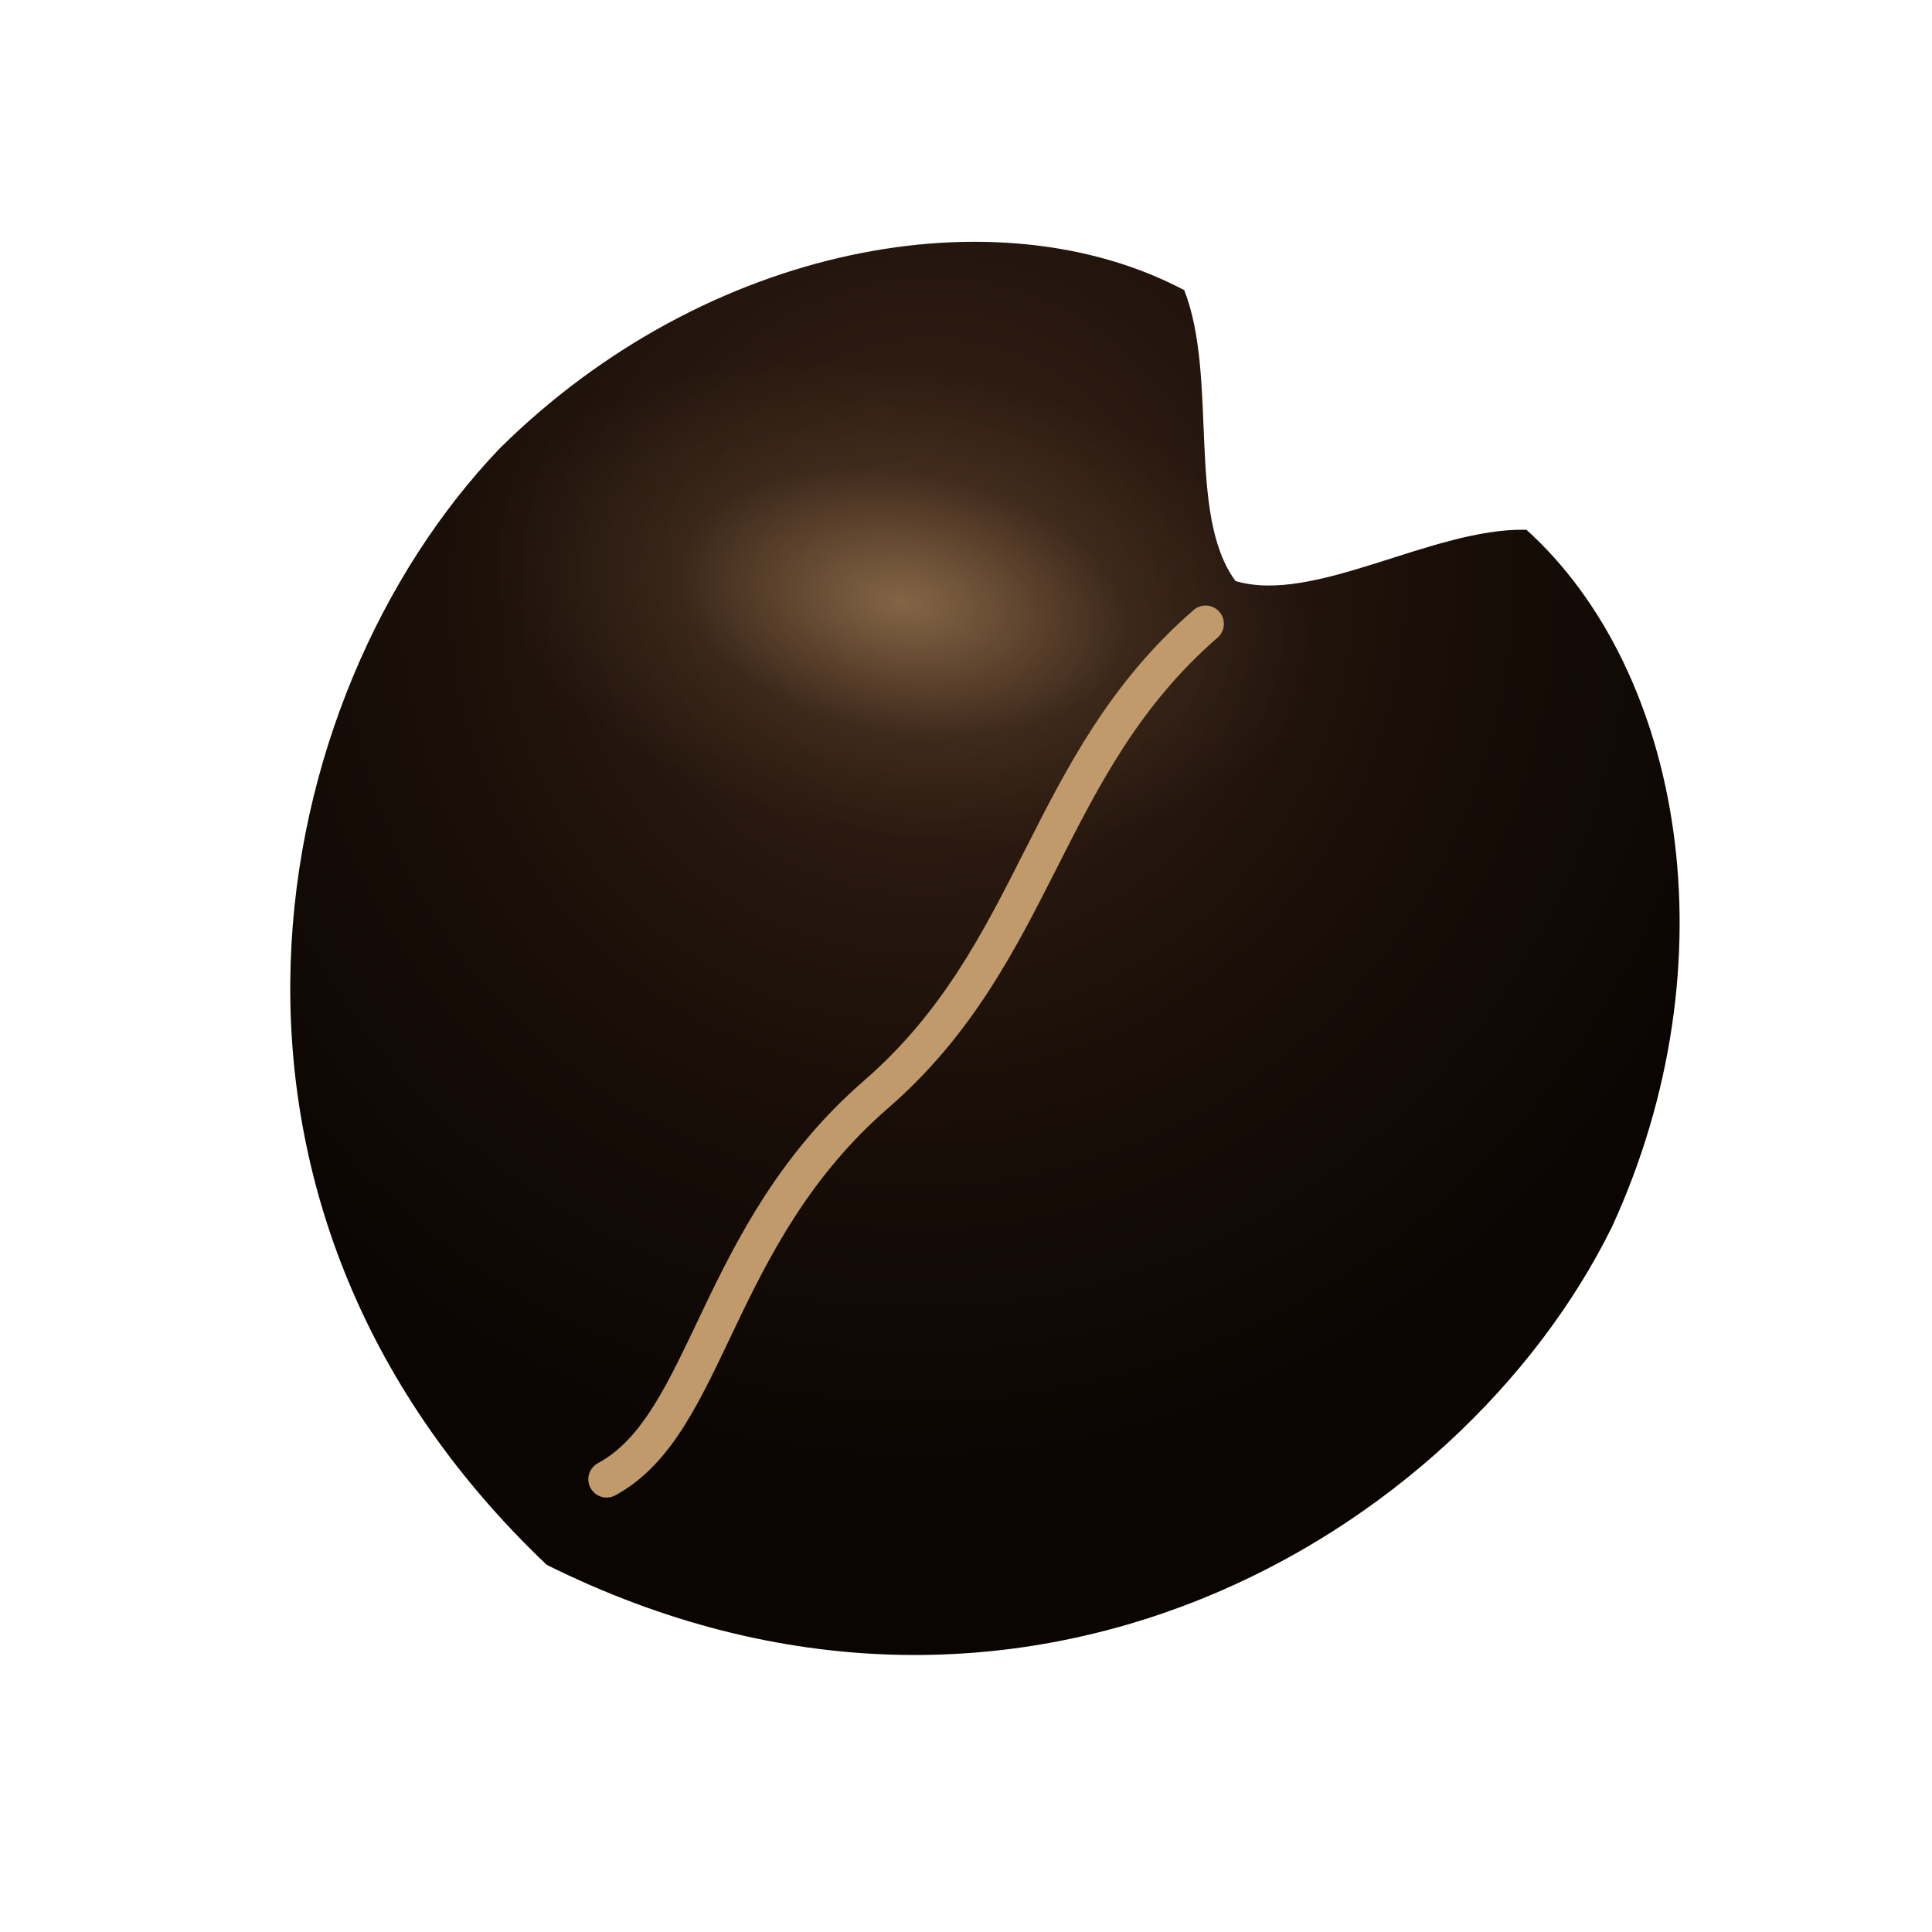
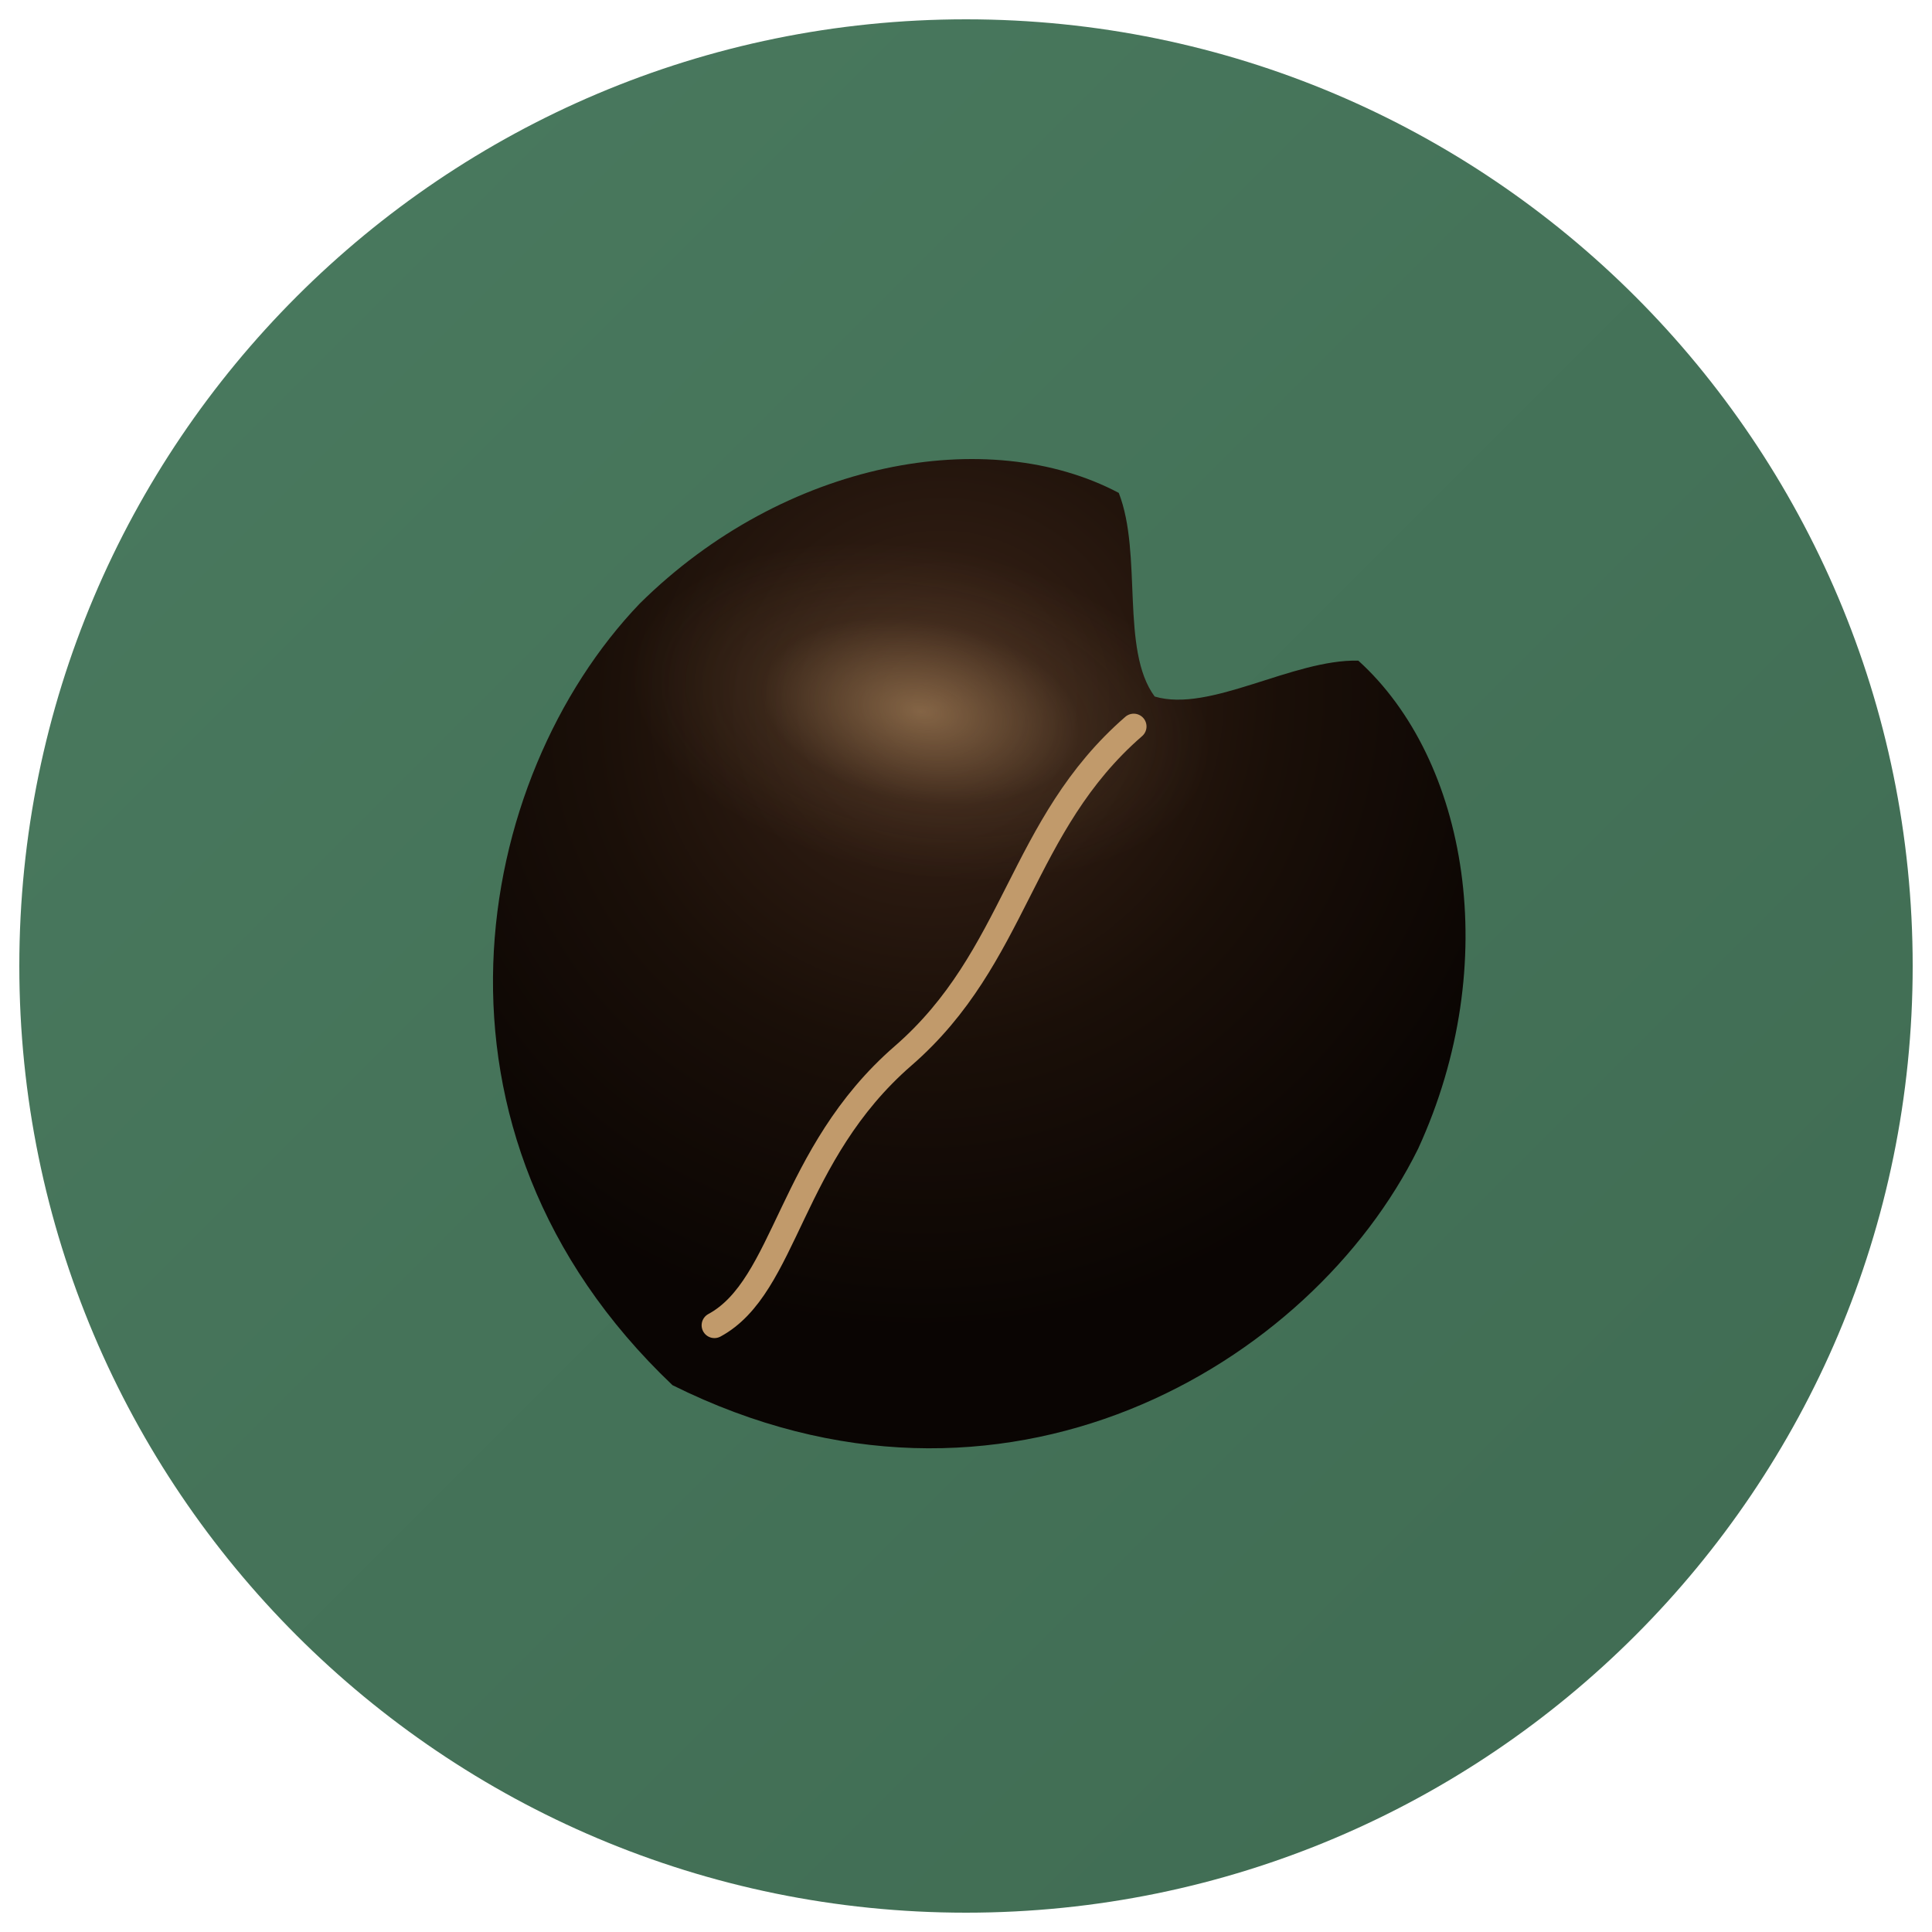
- <svg xmlns="http://www.w3.org/2000/svg" viewBox="-5 -5 74 74" role="img" aria-label="Kukui">
+ <svg xmlns="http://www.w3.org/2000/svg" viewBox="0 0 100 100" role="img" aria-label="Kukui">
  <defs>
+     <linearGradient id="kukui-disc" x1="0" y1="0" x2="1" y2="1">
+       <stop offset="0%" stop-color="#4a7a5f" />
+       <stop offset="100%" stop-color="#3f6b52" />
+     </linearGradient>
    <radialGradient id="kukui-body" cx="32%" cy="28%" r="64%">
      <stop offset="0%" stop-color="#3b2418" />
      <stop offset="55%" stop-color="#1a0f08" />
      <stop offset="100%" stop-color="#0a0503" />
    </radialGradient>
    <radialGradient id="kukui-gloss" cx="50%" cy="50%" r="50%">
      <stop offset="0%" stop-color="#c19a6b" stop-opacity="0.55" />
      <stop offset="55%" stop-color="#c19a6b" stop-opacity="0.10" />
      <stop offset="100%" stop-color="#c19a6b" stop-opacity="0" />
    </radialGradient>
    <clipPath id="kukui-clip">
      <path d="M24 6 C 16 7, 8 15, 6 26 C 4 39, 12 57, 32 60 C 52 57, 60 39, 58 26 C 56 15, 48 7, 40 6 C 37 8, 35 13, 32 14 C 29 13, 27 8, 24 6 Z" />
    </clipPath>
  </defs>
-   <g transform="rotate(35 32 32)">
-     <path d="M24 6 C 16 7, 8 15, 6 26 C 4 39, 12 57, 32 60 C 52 57, 60 39, 58 26 C 56 15, 48 7, 40 6 C 37 8, 35 13, 32 14 C 29 13, 27 8, 24 6 Z" fill="url(#kukui-body)" />
-     <g clip-path="url(#kukui-clip)">
-       <ellipse cx="22" cy="22" rx="16" ry="9" fill="url(#kukui-gloss)" transform="rotate(-25 22 22)" />
+   <circle cx="50" cy="50" r="49" fill="url(#kukui-disc)" />
+   <svg x="15" y="15" width="70" height="70" viewBox="-5 -5 74 74" overflow="visible">
+     <g transform="rotate(35 32 32)">
+       <path d="M24 6 C 16 7, 8 15, 6 26 C 4 39, 12 57, 32 60 C 52 57, 60 39, 58 26 C 56 15, 48 7, 40 6 C 37 8, 35 13, 32 14 C 29 13, 27 8, 24 6 Z" fill="url(#kukui-body)" />
+       <g clip-path="url(#kukui-clip)">
+         <ellipse cx="22" cy="22" rx="16" ry="9" fill="url(#kukui-gloss)" transform="rotate(-25 22 22)" />
+       </g>
+       <path d="M32 16 C 30 24, 34 30, 32 38 C 30 46, 34 52, 32 56" stroke="#c19a6b" stroke-width="1.4" stroke-linecap="round" fill="none" />
    </g>
-     <path d="M32 16 C 30 24, 34 30, 32 38 C 30 46, 34 52, 32 56" stroke="#c19a6b" stroke-width="1.4" stroke-linecap="round" fill="none" />
-   </g>
+   </svg>
</svg>
